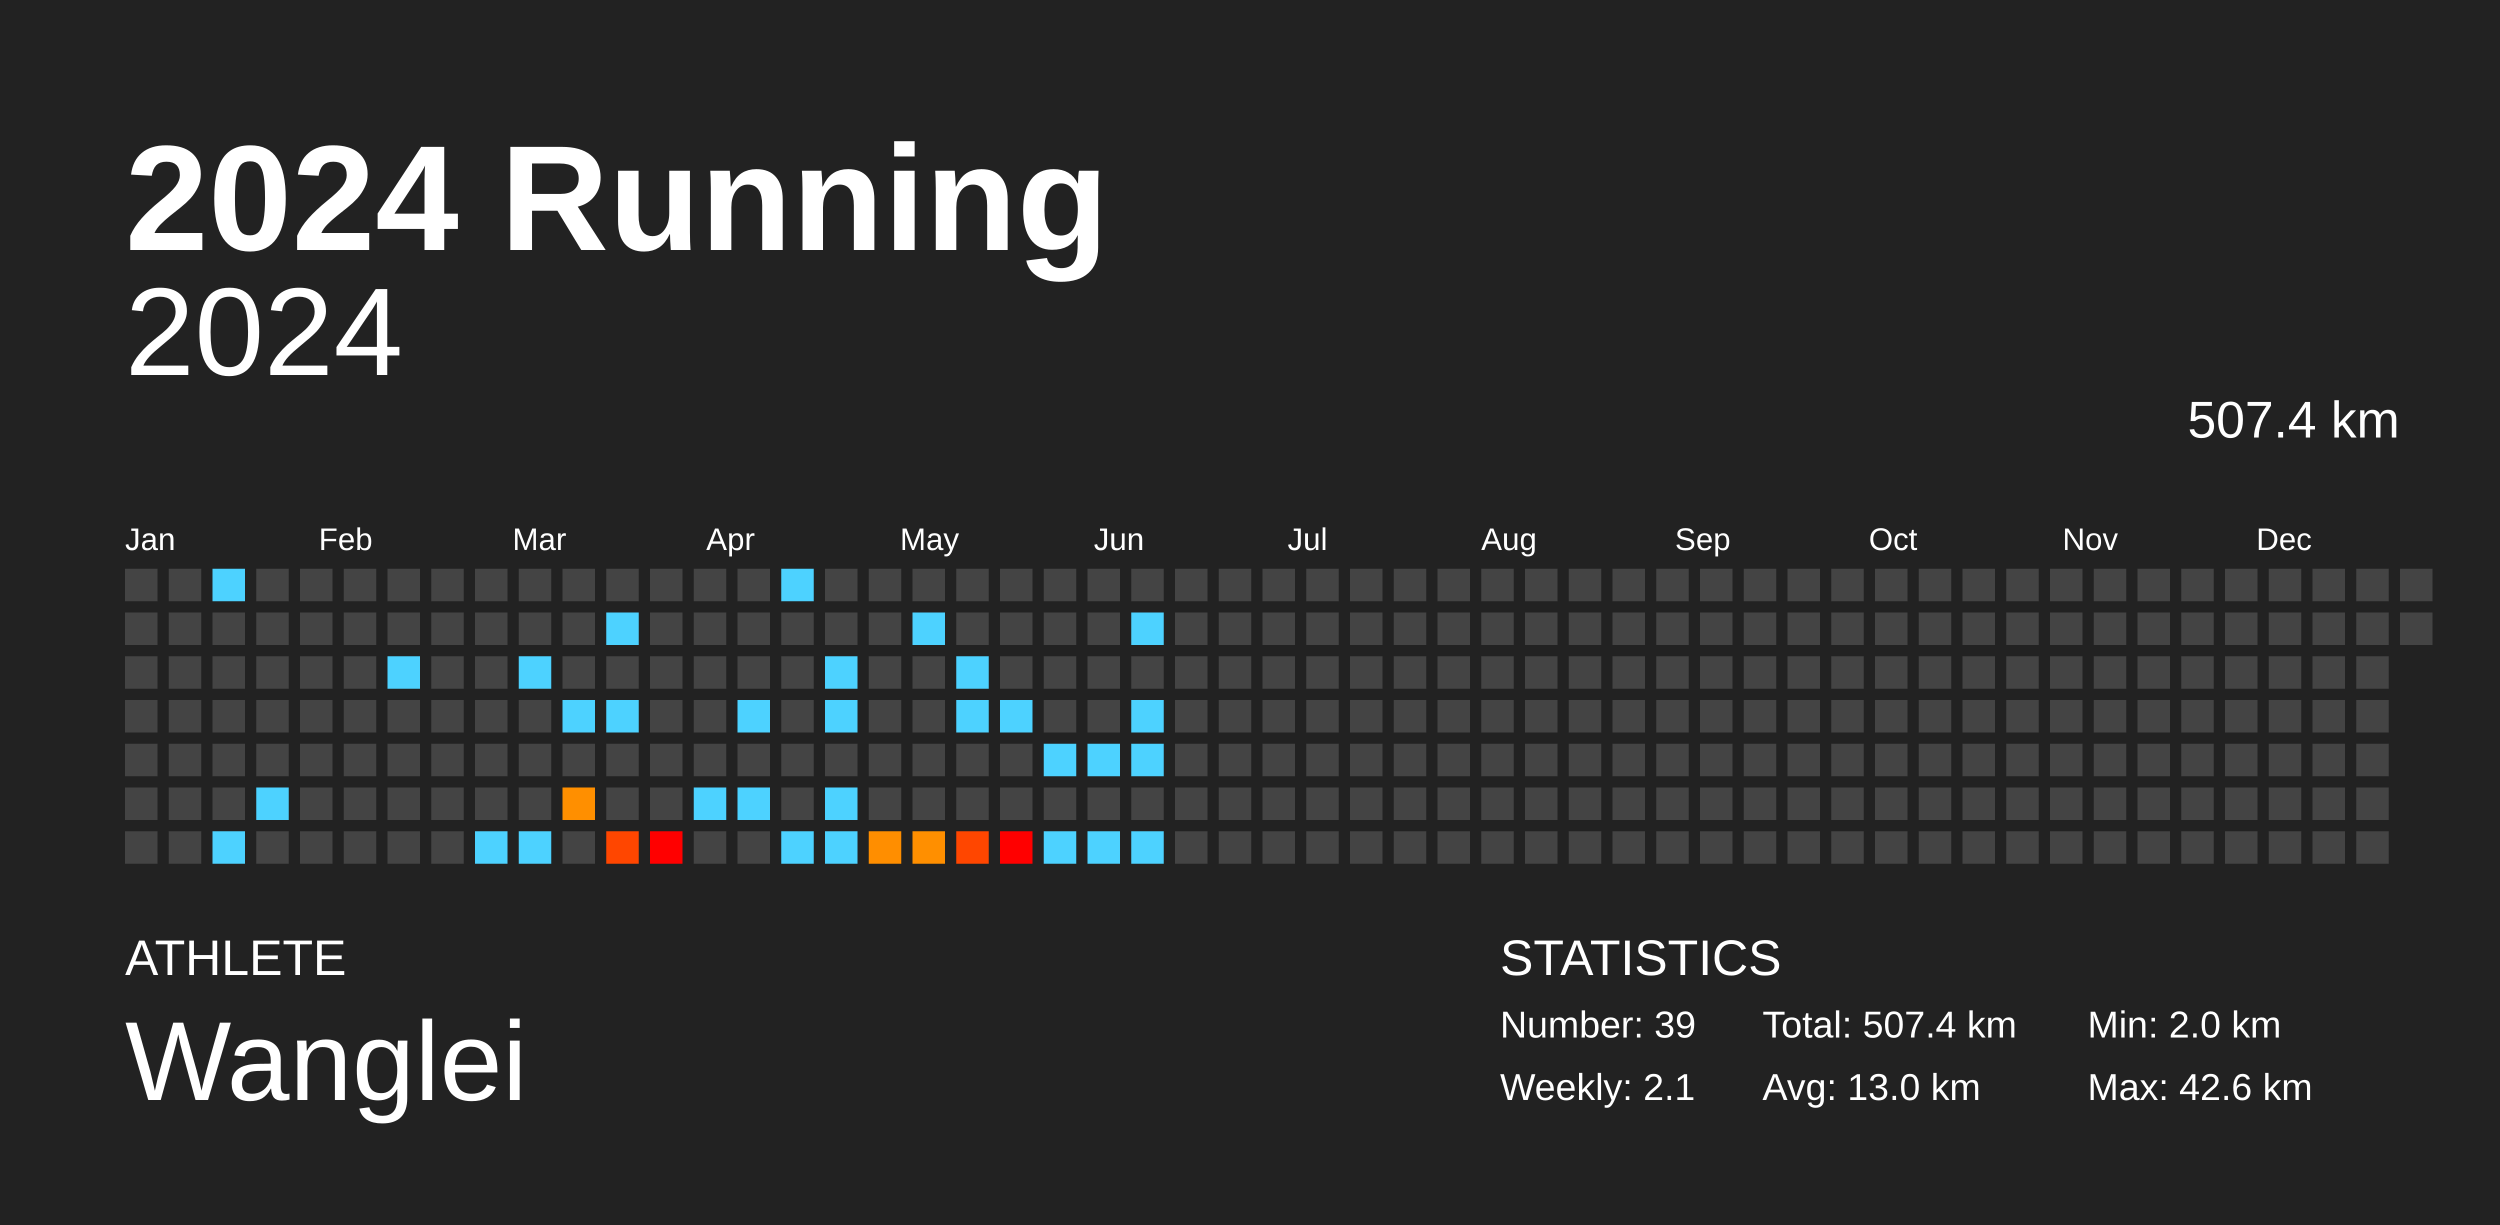
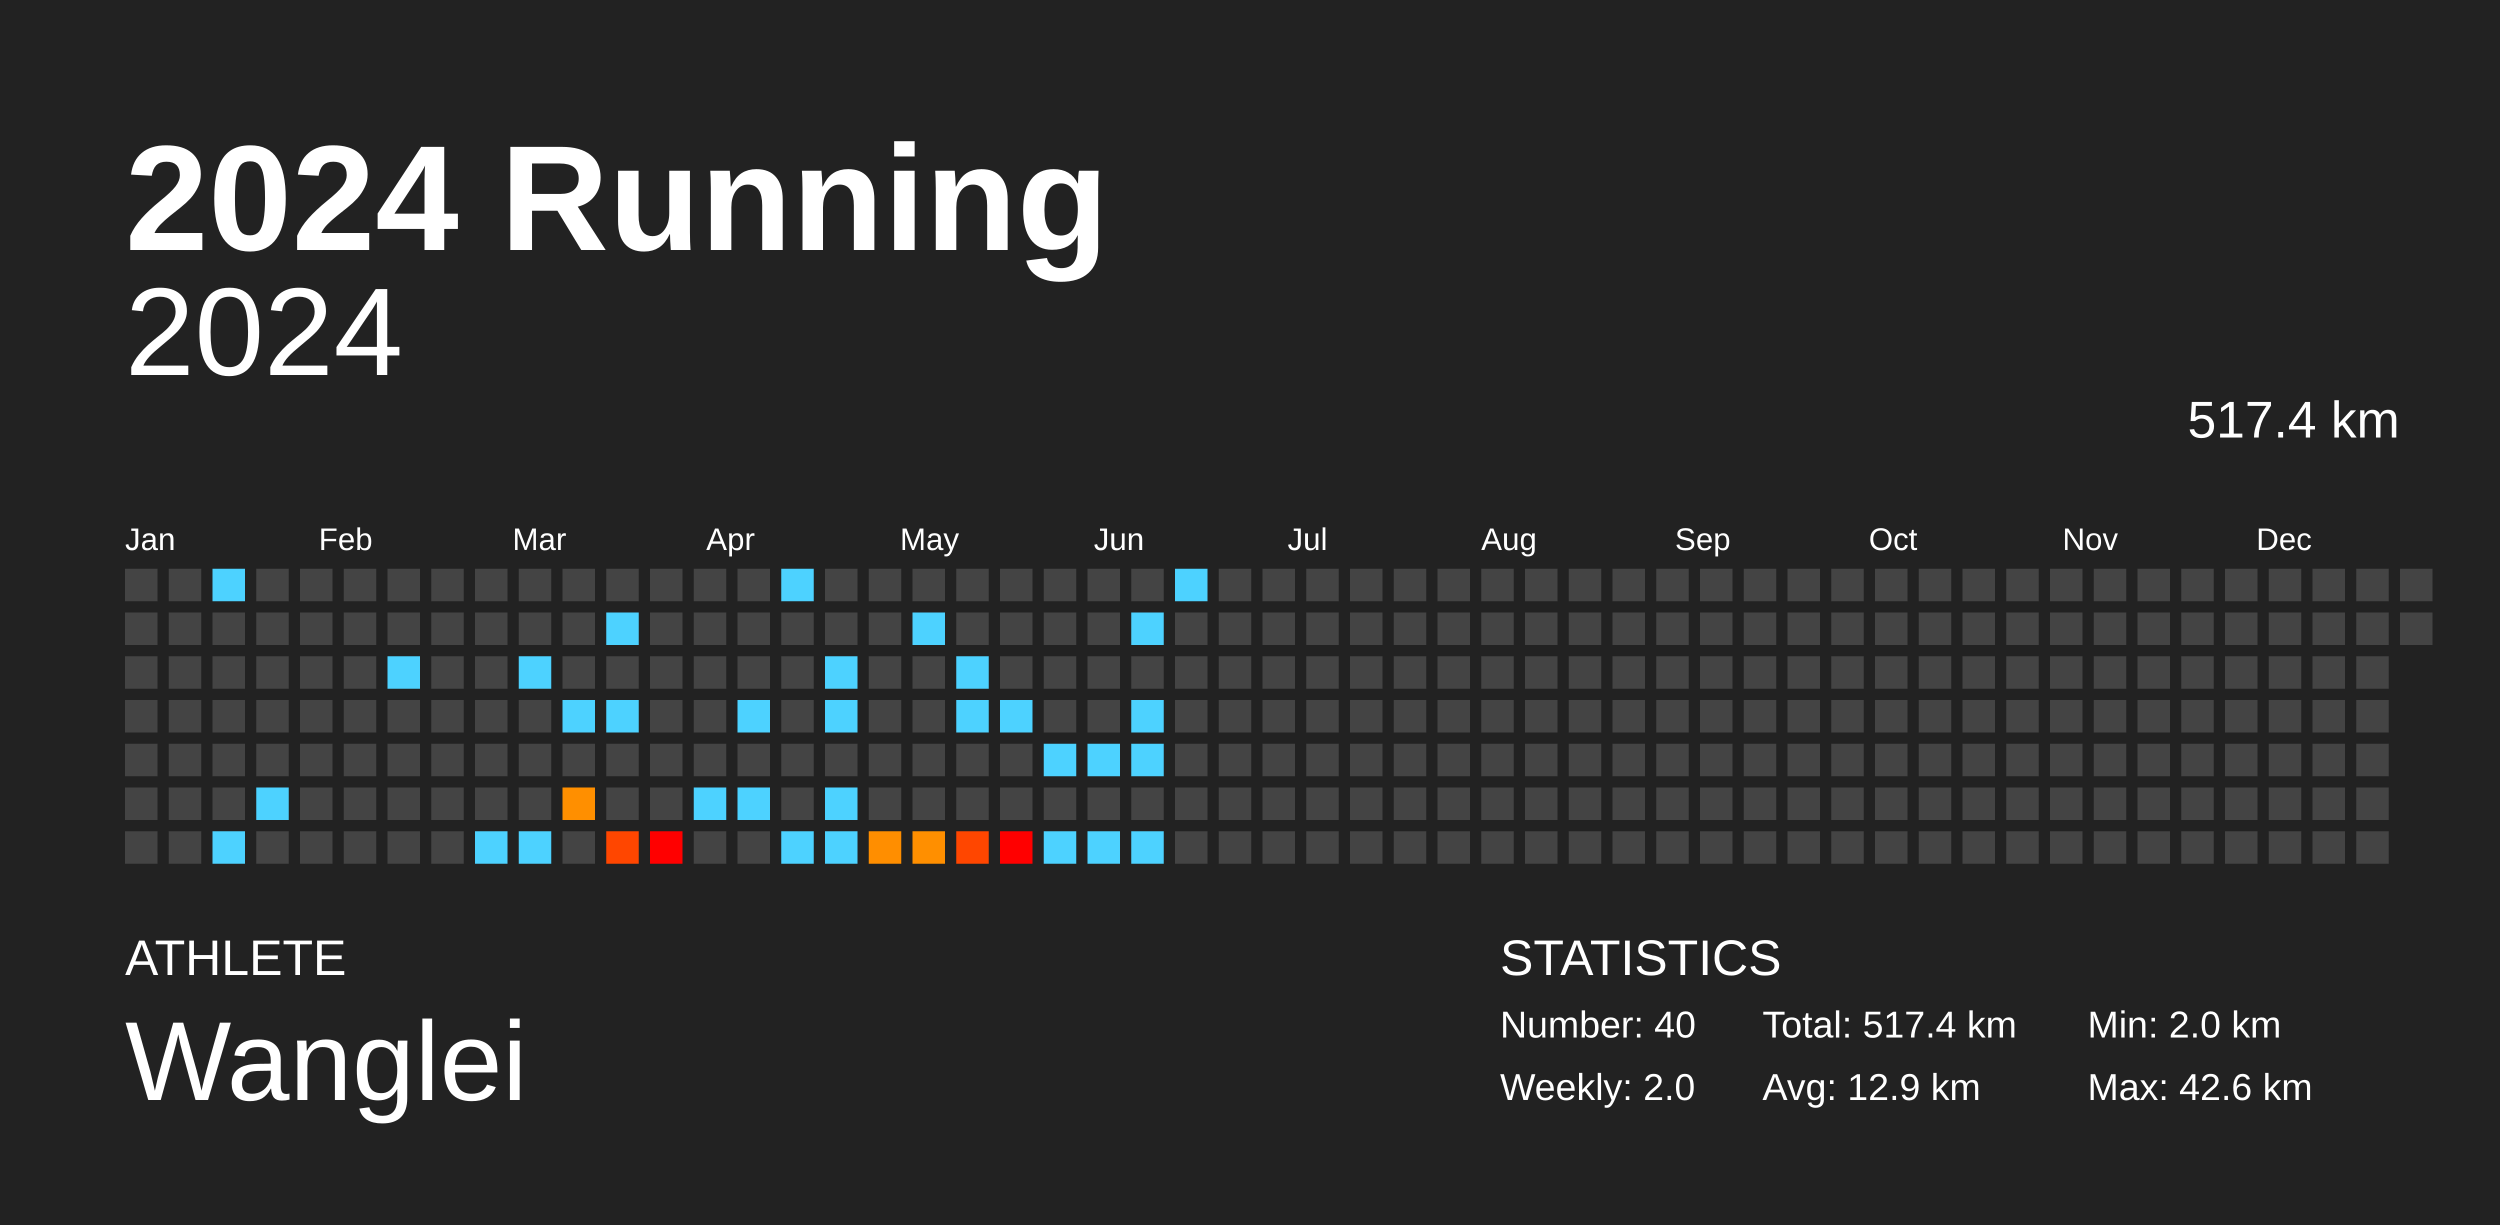
<svg xmlns="http://www.w3.org/2000/svg" baseProfile="full" height="98mm" version="1.1" viewBox="0,0,200,98" width="200mm">
  <defs />
  <rect fill="#222222" height="98" width="200" x="0" y="0" />
  <text fill="#FFFFFF" style="font-size:12px; font-family:Arial; font-weight:bold;" x="10" y="20">2024 Running</text>
  <text fill="#FFFFFF" style="font-size:4px; font-family:Arial" x="10" y="78">ATHLETE</text>
  <text fill="#FFFFFF" style="font-size:9px; font-family:Arial" x="10" y="88">Wanglei</text>
  <text fill="#FFFFFF" style="font-size:4px; font-family:Arial" x="120" y="78">STATISTICS</text>
-   <text fill="#FFFFFF" style="font-size:3px; font-family:Arial" x="120" y="83">Number: 39</text>
-   <text fill="#FFFFFF" style="font-size:3px; font-family:Arial" x="120" y="88">Weekly: 2.1</text>
-   <text fill="#FFFFFF" style="font-size:3px; font-family:Arial" x="141" y="83">Total: 507.4 km</text>
-   <text fill="#FFFFFF" style="font-size:3px; font-family:Arial" x="141" y="88">Avg: 13.0 km</text>
+   <text fill="#FFFFFF" style="font-size:3px; font-family:Arial" x="120" y="83">Number: 40</text>
+   <text fill="#FFFFFF" style="font-size:3px; font-family:Arial" x="120" y="88">Weekly: 2.0</text>
+   <text fill="#FFFFFF" style="font-size:3px; font-family:Arial" x="141" y="83">Total: 517.4 km</text>
+   <text fill="#FFFFFF" style="font-size:3px; font-family:Arial" x="141" y="88">Avg: 12.9 km</text>
  <text fill="#FFFFFF" style="font-size:3px; font-family:Arial" x="167" y="83">Min: 2.0 km</text>
  <text fill="#FFFFFF" style="font-size:3px; font-family:Arial" x="167" y="88">Max: 42.6 km</text>
  <text alignment-baseline="hanging" fill="#FFFFFF" style="font-size:10.0px; font-family:Arial;" x="10" y="30">2024</text>
-   <text alignment-baseline="hanging" fill="#FFFFFF" style="font-size:4.125px; font-family:Arial;" x="175" y="35">507.4 km</text>
+   <text alignment-baseline="hanging" fill="#FFFFFF" style="font-size:4.125px; font-family:Arial;" x="175" y="35">517.4 km</text>
  <text fill="#FFFFFF" style="font-size:2.5px; font-family:Arial" x="10.0" y="44">Jan</text>
  <text fill="#FFFFFF" style="font-size:2.5px; font-family:Arial" x="25.5" y="44">Feb</text>
  <text fill="#FFFFFF" style="font-size:2.5px; font-family:Arial" x="41.0" y="44">Mar</text>
  <text fill="#FFFFFF" style="font-size:2.5px; font-family:Arial" x="56.5" y="44">Apr</text>
  <text fill="#FFFFFF" style="font-size:2.5px; font-family:Arial" x="72.0" y="44">May</text>
  <text fill="#FFFFFF" style="font-size:2.5px; font-family:Arial" x="87.5" y="44">Jun</text>
  <text fill="#FFFFFF" style="font-size:2.5px; font-family:Arial" x="103.0" y="44">Jul</text>
  <text fill="#FFFFFF" style="font-size:2.5px; font-family:Arial" x="118.5" y="44">Aug</text>
  <text fill="#FFFFFF" style="font-size:2.5px; font-family:Arial" x="134.0" y="44">Sep</text>
  <text fill="#FFFFFF" style="font-size:2.5px; font-family:Arial" x="149.5" y="44">Oct</text>
  <text fill="#FFFFFF" style="font-size:2.5px; font-family:Arial" x="165.0" y="44">Nov</text>
  <text fill="#FFFFFF" style="font-size:2.5px; font-family:Arial" x="180.5" y="44">Dec</text>
  <rect fill="#444444" height="2.6" width="2.6" x="10.0" y="45.5" />
  <rect fill="#444444" height="2.6" width="2.6" x="10.0" y="49.0" />
  <rect fill="#444444" height="2.6" width="2.6" x="10.0" y="52.5" />
  <rect fill="#444444" height="2.6" width="2.6" x="10.0" y="56.0" />
  <rect fill="#444444" height="2.6" width="2.6" x="10.0" y="59.5" />
  <rect fill="#444444" height="2.6" width="2.6" x="10.0" y="63.0" />
  <rect fill="#444444" height="2.6" width="2.6" x="10.0" y="66.5" />
  <rect fill="#444444" height="2.6" width="2.6" x="13.5" y="45.5" />
  <rect fill="#444444" height="2.6" width="2.6" x="13.5" y="49.0" />
  <rect fill="#444444" height="2.6" width="2.6" x="13.5" y="52.5" />
  <rect fill="#444444" height="2.6" width="2.6" x="13.5" y="56.0" />
  <rect fill="#444444" height="2.6" width="2.6" x="13.5" y="59.5" />
  <rect fill="#444444" height="2.6" width="2.6" x="13.5" y="63.0" />
  <rect fill="#444444" height="2.6" width="2.6" x="13.5" y="66.5" />
  <rect fill="#4dd2ff" height="2.6" width="2.6" x="17.0" y="45.5" />
  <rect fill="#444444" height="2.6" width="2.6" x="17.0" y="49.0" />
  <rect fill="#444444" height="2.6" width="2.6" x="17.0" y="52.5" />
  <rect fill="#444444" height="2.6" width="2.6" x="17.0" y="56.0" />
  <rect fill="#444444" height="2.6" width="2.6" x="17.0" y="59.5" />
  <rect fill="#444444" height="2.6" width="2.6" x="17.0" y="63.0" />
  <rect fill="#4dd2ff" height="2.6" width="2.6" x="17.0" y="66.5" />
  <rect fill="#444444" height="2.6" width="2.6" x="20.5" y="45.5" />
  <rect fill="#444444" height="2.6" width="2.6" x="20.5" y="49.0" />
  <rect fill="#444444" height="2.6" width="2.6" x="20.5" y="52.5" />
  <rect fill="#444444" height="2.6" width="2.6" x="20.5" y="56.0" />
  <rect fill="#444444" height="2.6" width="2.6" x="20.5" y="59.5" />
  <rect fill="#4dd2ff" height="2.6" width="2.6" x="20.5" y="63.0" />
  <rect fill="#444444" height="2.6" width="2.6" x="20.5" y="66.5" />
  <rect fill="#444444" height="2.6" width="2.6" x="24.0" y="45.5" />
  <rect fill="#444444" height="2.6" width="2.6" x="24.0" y="49.0" />
  <rect fill="#444444" height="2.6" width="2.6" x="24.0" y="52.5" />
  <rect fill="#444444" height="2.6" width="2.6" x="24.0" y="56.0" />
  <rect fill="#444444" height="2.6" width="2.6" x="24.0" y="59.5" />
  <rect fill="#444444" height="2.6" width="2.6" x="24.0" y="63.0" />
  <rect fill="#444444" height="2.6" width="2.6" x="24.0" y="66.5" />
  <rect fill="#444444" height="2.6" width="2.6" x="27.5" y="45.5" />
  <rect fill="#444444" height="2.6" width="2.6" x="27.5" y="49.0" />
  <rect fill="#444444" height="2.6" width="2.6" x="27.5" y="52.5" />
  <rect fill="#444444" height="2.6" width="2.6" x="27.5" y="56.0" />
  <rect fill="#444444" height="2.6" width="2.6" x="27.5" y="59.5" />
  <rect fill="#444444" height="2.6" width="2.6" x="27.5" y="63.0" />
  <rect fill="#444444" height="2.6" width="2.6" x="27.5" y="66.5" />
  <rect fill="#444444" height="2.6" width="2.6" x="31.0" y="45.5" />
  <rect fill="#444444" height="2.6" width="2.6" x="31.0" y="49.0" />
  <rect fill="#4dd2ff" height="2.6" width="2.6" x="31.0" y="52.5" />
  <rect fill="#444444" height="2.6" width="2.6" x="31.0" y="56.0" />
  <rect fill="#444444" height="2.6" width="2.6" x="31.0" y="59.5" />
  <rect fill="#444444" height="2.6" width="2.6" x="31.0" y="63.0" />
  <rect fill="#444444" height="2.6" width="2.6" x="31.0" y="66.5" />
  <rect fill="#444444" height="2.6" width="2.6" x="34.5" y="45.5" />
  <rect fill="#444444" height="2.6" width="2.6" x="34.5" y="49.0" />
  <rect fill="#444444" height="2.6" width="2.6" x="34.5" y="52.5" />
  <rect fill="#444444" height="2.6" width="2.6" x="34.5" y="56.0" />
  <rect fill="#444444" height="2.6" width="2.6" x="34.5" y="59.5" />
  <rect fill="#444444" height="2.6" width="2.6" x="34.5" y="63.0" />
  <rect fill="#444444" height="2.6" width="2.6" x="34.5" y="66.5" />
  <rect fill="#444444" height="2.6" width="2.6" x="38.0" y="45.5" />
  <rect fill="#444444" height="2.6" width="2.6" x="38.0" y="49.0" />
  <rect fill="#444444" height="2.6" width="2.6" x="38.0" y="52.5" />
  <rect fill="#444444" height="2.6" width="2.6" x="38.0" y="56.0" />
  <rect fill="#444444" height="2.6" width="2.6" x="38.0" y="59.5" />
  <rect fill="#444444" height="2.6" width="2.6" x="38.0" y="63.0" />
  <rect fill="#4dd2ff" height="2.6" width="2.6" x="38.0" y="66.5" />
  <rect fill="#444444" height="2.6" width="2.6" x="41.5" y="45.5" />
  <rect fill="#444444" height="2.6" width="2.6" x="41.5" y="49.0" />
  <rect fill="#4dd2ff" height="2.6" width="2.6" x="41.5" y="52.5" />
  <rect fill="#444444" height="2.6" width="2.6" x="41.5" y="56.0" />
  <rect fill="#444444" height="2.6" width="2.6" x="41.5" y="59.5" />
  <rect fill="#444444" height="2.6" width="2.6" x="41.5" y="63.0" />
  <rect fill="#4dd2ff" height="2.6" width="2.6" x="41.5" y="66.5" />
  <rect fill="#444444" height="2.6" width="2.6" x="45.0" y="45.5" />
  <rect fill="#444444" height="2.6" width="2.6" x="45.0" y="49.0" />
  <rect fill="#444444" height="2.6" width="2.6" x="45.0" y="52.5" />
  <rect fill="#4dd2ff" height="2.6" width="2.6" x="45.0" y="56.0" />
  <rect fill="#444444" height="2.6" width="2.6" x="45.0" y="59.5" />
  <rect fill="#ff8f00" height="2.6" width="2.6" x="45.0" y="63.0" />
  <rect fill="#444444" height="2.6" width="2.6" x="45.0" y="66.5" />
  <rect fill="#444444" height="2.6" width="2.6" x="48.5" y="45.5" />
  <rect fill="#4dd2ff" height="2.6" width="2.6" x="48.5" y="49.0" />
  <rect fill="#444444" height="2.6" width="2.6" x="48.5" y="52.5" />
  <rect fill="#4dd2ff" height="2.6" width="2.6" x="48.5" y="56.0" />
  <rect fill="#444444" height="2.6" width="2.6" x="48.5" y="59.5" />
  <rect fill="#444444" height="2.6" width="2.6" x="48.5" y="63.0" />
  <rect fill="#ff4600" height="2.6" width="2.6" x="48.5" y="66.5" />
  <rect fill="#444444" height="2.6" width="2.6" x="52.0" y="45.5" />
  <rect fill="#444444" height="2.6" width="2.6" x="52.0" y="49.0" />
  <rect fill="#444444" height="2.6" width="2.6" x="52.0" y="52.5" />
  <rect fill="#444444" height="2.6" width="2.6" x="52.0" y="56.0" />
  <rect fill="#444444" height="2.6" width="2.6" x="52.0" y="59.5" />
  <rect fill="#444444" height="2.6" width="2.6" x="52.0" y="63.0" />
  <rect fill="red" height="2.6" width="2.6" x="52.0" y="66.5" />
  <rect fill="#444444" height="2.6" width="2.6" x="55.5" y="45.5" />
  <rect fill="#444444" height="2.6" width="2.6" x="55.5" y="49.0" />
  <rect fill="#444444" height="2.6" width="2.6" x="55.5" y="52.5" />
  <rect fill="#444444" height="2.6" width="2.6" x="55.5" y="56.0" />
  <rect fill="#444444" height="2.6" width="2.6" x="55.5" y="59.5" />
  <rect fill="#4dd2ff" height="2.6" width="2.6" x="55.5" y="63.0" />
  <rect fill="#444444" height="2.6" width="2.6" x="55.5" y="66.5" />
  <rect fill="#444444" height="2.6" width="2.6" x="59.0" y="45.5" />
  <rect fill="#444444" height="2.6" width="2.6" x="59.0" y="49.0" />
  <rect fill="#444444" height="2.6" width="2.6" x="59.0" y="52.5" />
  <rect fill="#4dd2ff" height="2.6" width="2.6" x="59.0" y="56.0" />
  <rect fill="#444444" height="2.6" width="2.6" x="59.0" y="59.5" />
  <rect fill="#4dd2ff" height="2.6" width="2.6" x="59.0" y="63.0" />
  <rect fill="#444444" height="2.6" width="2.6" x="59.0" y="66.5" />
  <rect fill="#4dd2ff" height="2.6" width="2.6" x="62.5" y="45.5" />
  <rect fill="#444444" height="2.6" width="2.6" x="62.5" y="49.0" />
  <rect fill="#444444" height="2.6" width="2.6" x="62.5" y="52.5" />
  <rect fill="#444444" height="2.6" width="2.6" x="62.5" y="56.0" />
  <rect fill="#444444" height="2.6" width="2.6" x="62.5" y="59.5" />
  <rect fill="#444444" height="2.6" width="2.6" x="62.5" y="63.0" />
  <rect fill="#4dd2ff" height="2.6" width="2.6" x="62.5" y="66.5" />
  <rect fill="#444444" height="2.6" width="2.6" x="66.0" y="45.5" />
  <rect fill="#444444" height="2.6" width="2.6" x="66.0" y="49.0" />
  <rect fill="#4dd2ff" height="2.6" width="2.6" x="66.0" y="52.5" />
  <rect fill="#4dd2ff" height="2.6" width="2.6" x="66.0" y="56.0" />
  <rect fill="#444444" height="2.6" width="2.6" x="66.0" y="59.5" />
  <rect fill="#4dd2ff" height="2.6" width="2.6" x="66.0" y="63.0" />
  <rect fill="#4dd2ff" height="2.6" width="2.6" x="66.0" y="66.5" />
  <rect fill="#444444" height="2.6" width="2.6" x="69.5" y="45.5" />
  <rect fill="#444444" height="2.6" width="2.6" x="69.5" y="49.0" />
  <rect fill="#444444" height="2.6" width="2.6" x="69.5" y="52.5" />
  <rect fill="#444444" height="2.6" width="2.6" x="69.5" y="56.0" />
  <rect fill="#444444" height="2.6" width="2.6" x="69.5" y="59.5" />
  <rect fill="#444444" height="2.6" width="2.6" x="69.5" y="63.0" />
  <rect fill="#ff8e00" height="2.6" width="2.6" x="69.5" y="66.5" />
  <rect fill="#444444" height="2.6" width="2.6" x="73.0" y="45.5" />
  <rect fill="#4dd2ff" height="2.6" width="2.6" x="73.0" y="49.0" />
  <rect fill="#444444" height="2.6" width="2.6" x="73.0" y="52.5" />
  <rect fill="#444444" height="2.6" width="2.6" x="73.0" y="56.0" />
  <rect fill="#444444" height="2.6" width="2.6" x="73.0" y="59.5" />
  <rect fill="#444444" height="2.6" width="2.6" x="73.0" y="63.0" />
  <rect fill="#ff8f00" height="2.6" width="2.6" x="73.0" y="66.5" />
  <rect fill="#444444" height="2.6" width="2.6" x="76.5" y="45.5" />
  <rect fill="#444444" height="2.6" width="2.6" x="76.5" y="49.0" />
  <rect fill="#4dd2ff" height="2.6" width="2.6" x="76.5" y="52.5" />
  <rect fill="#4dd2ff" height="2.6" width="2.6" x="76.5" y="56.0" />
  <rect fill="#444444" height="2.6" width="2.6" x="76.5" y="59.5" />
  <rect fill="#444444" height="2.6" width="2.6" x="76.5" y="63.0" />
  <rect fill="#ff4600" height="2.6" width="2.6" x="76.5" y="66.5" />
  <rect fill="#444444" height="2.6" width="2.6" x="80.0" y="45.5" />
  <rect fill="#444444" height="2.6" width="2.6" x="80.0" y="49.0" />
  <rect fill="#444444" height="2.6" width="2.6" x="80.0" y="52.5" />
  <rect fill="#4dd2ff" height="2.6" width="2.6" x="80.0" y="56.0" />
  <rect fill="#444444" height="2.6" width="2.6" x="80.0" y="59.5" />
  <rect fill="#444444" height="2.6" width="2.6" x="80.0" y="63.0" />
  <rect fill="red" height="2.6" width="2.6" x="80.0" y="66.5" />
  <rect fill="#444444" height="2.6" width="2.6" x="83.5" y="45.5" />
  <rect fill="#444444" height="2.6" width="2.6" x="83.5" y="49.0" />
  <rect fill="#444444" height="2.6" width="2.6" x="83.5" y="52.5" />
  <rect fill="#444444" height="2.6" width="2.6" x="83.5" y="56.0" />
  <rect fill="#4dd2ff" height="2.6" width="2.6" x="83.5" y="59.5" />
  <rect fill="#444444" height="2.6" width="2.6" x="83.5" y="63.0" />
  <rect fill="#4dd2ff" height="2.6" width="2.6" x="83.5" y="66.5" />
  <rect fill="#444444" height="2.6" width="2.6" x="87.0" y="45.5" />
  <rect fill="#444444" height="2.6" width="2.6" x="87.0" y="49.0" />
  <rect fill="#444444" height="2.6" width="2.6" x="87.0" y="52.5" />
  <rect fill="#444444" height="2.6" width="2.6" x="87.0" y="56.0" />
  <rect fill="#4dd2ff" height="2.6" width="2.6" x="87.0" y="59.5" />
  <rect fill="#444444" height="2.6" width="2.6" x="87.0" y="63.0" />
  <rect fill="#4dd2ff" height="2.6" width="2.6" x="87.0" y="66.5" />
  <rect fill="#444444" height="2.6" width="2.6" x="90.5" y="45.5" />
  <rect fill="#4dd2ff" height="2.6" width="2.6" x="90.5" y="49.0" />
  <rect fill="#444444" height="2.6" width="2.6" x="90.5" y="52.5" />
  <rect fill="#4dd2ff" height="2.6" width="2.6" x="90.5" y="56.0" />
  <rect fill="#4dd2ff" height="2.6" width="2.6" x="90.5" y="59.5" />
  <rect fill="#444444" height="2.6" width="2.6" x="90.5" y="63.0" />
  <rect fill="#4dd2ff" height="2.6" width="2.6" x="90.5" y="66.5" />
-   <rect fill="#444444" height="2.6" width="2.6" x="94.0" y="45.5" />
+   <rect fill="#4dd2ff" height="2.6" width="2.6" x="94.0" y="45.5" />
  <rect fill="#444444" height="2.6" width="2.6" x="94.0" y="49.0" />
  <rect fill="#444444" height="2.6" width="2.6" x="94.0" y="52.5" />
  <rect fill="#444444" height="2.6" width="2.6" x="94.0" y="56.0" />
  <rect fill="#444444" height="2.6" width="2.6" x="94.0" y="59.5" />
  <rect fill="#444444" height="2.6" width="2.6" x="94.0" y="63.0" />
  <rect fill="#444444" height="2.6" width="2.6" x="94.0" y="66.5" />
  <rect fill="#444444" height="2.6" width="2.6" x="97.5" y="45.5" />
  <rect fill="#444444" height="2.6" width="2.6" x="97.5" y="49.0" />
  <rect fill="#444444" height="2.6" width="2.6" x="97.5" y="52.5" />
  <rect fill="#444444" height="2.6" width="2.6" x="97.5" y="56.0" />
  <rect fill="#444444" height="2.6" width="2.6" x="97.5" y="59.5" />
  <rect fill="#444444" height="2.6" width="2.6" x="97.5" y="63.0" />
  <rect fill="#444444" height="2.6" width="2.6" x="97.5" y="66.5" />
  <rect fill="#444444" height="2.6" width="2.6" x="101.0" y="45.5" />
  <rect fill="#444444" height="2.6" width="2.6" x="101.0" y="49.0" />
  <rect fill="#444444" height="2.6" width="2.6" x="101.0" y="52.5" />
  <rect fill="#444444" height="2.6" width="2.6" x="101.0" y="56.0" />
  <rect fill="#444444" height="2.6" width="2.6" x="101.0" y="59.5" />
  <rect fill="#444444" height="2.6" width="2.6" x="101.0" y="63.0" />
  <rect fill="#444444" height="2.6" width="2.6" x="101.0" y="66.5" />
  <rect fill="#444444" height="2.6" width="2.6" x="104.5" y="45.5" />
  <rect fill="#444444" height="2.6" width="2.6" x="104.5" y="49.0" />
  <rect fill="#444444" height="2.6" width="2.6" x="104.5" y="52.5" />
  <rect fill="#444444" height="2.6" width="2.6" x="104.5" y="56.0" />
  <rect fill="#444444" height="2.6" width="2.6" x="104.5" y="59.5" />
  <rect fill="#444444" height="2.6" width="2.6" x="104.5" y="63.0" />
  <rect fill="#444444" height="2.6" width="2.6" x="104.5" y="66.5" />
  <rect fill="#444444" height="2.6" width="2.6" x="108.0" y="45.5" />
  <rect fill="#444444" height="2.6" width="2.6" x="108.0" y="49.0" />
  <rect fill="#444444" height="2.6" width="2.6" x="108.0" y="52.5" />
  <rect fill="#444444" height="2.6" width="2.6" x="108.0" y="56.0" />
  <rect fill="#444444" height="2.6" width="2.6" x="108.0" y="59.5" />
  <rect fill="#444444" height="2.6" width="2.6" x="108.0" y="63.0" />
  <rect fill="#444444" height="2.6" width="2.6" x="108.0" y="66.5" />
  <rect fill="#444444" height="2.6" width="2.6" x="111.5" y="45.5" />
  <rect fill="#444444" height="2.6" width="2.6" x="111.5" y="49.0" />
  <rect fill="#444444" height="2.6" width="2.6" x="111.5" y="52.5" />
  <rect fill="#444444" height="2.6" width="2.6" x="111.5" y="56.0" />
  <rect fill="#444444" height="2.6" width="2.6" x="111.5" y="59.5" />
  <rect fill="#444444" height="2.6" width="2.6" x="111.5" y="63.0" />
  <rect fill="#444444" height="2.6" width="2.6" x="111.5" y="66.5" />
  <rect fill="#444444" height="2.6" width="2.6" x="115.0" y="45.5" />
  <rect fill="#444444" height="2.6" width="2.6" x="115.0" y="49.0" />
  <rect fill="#444444" height="2.6" width="2.6" x="115.0" y="52.5" />
  <rect fill="#444444" height="2.6" width="2.6" x="115.0" y="56.0" />
  <rect fill="#444444" height="2.6" width="2.6" x="115.0" y="59.5" />
  <rect fill="#444444" height="2.6" width="2.6" x="115.0" y="63.0" />
  <rect fill="#444444" height="2.6" width="2.6" x="115.0" y="66.5" />
  <rect fill="#444444" height="2.6" width="2.6" x="118.5" y="45.5" />
  <rect fill="#444444" height="2.6" width="2.6" x="118.5" y="49.0" />
  <rect fill="#444444" height="2.6" width="2.6" x="118.5" y="52.5" />
  <rect fill="#444444" height="2.6" width="2.6" x="118.5" y="56.0" />
  <rect fill="#444444" height="2.6" width="2.6" x="118.5" y="59.5" />
  <rect fill="#444444" height="2.6" width="2.6" x="118.5" y="63.0" />
  <rect fill="#444444" height="2.6" width="2.6" x="118.5" y="66.5" />
  <rect fill="#444444" height="2.6" width="2.6" x="122.0" y="45.5" />
  <rect fill="#444444" height="2.6" width="2.6" x="122.0" y="49.0" />
  <rect fill="#444444" height="2.6" width="2.6" x="122.0" y="52.5" />
  <rect fill="#444444" height="2.6" width="2.6" x="122.0" y="56.0" />
  <rect fill="#444444" height="2.6" width="2.6" x="122.0" y="59.5" />
  <rect fill="#444444" height="2.6" width="2.6" x="122.0" y="63.0" />
  <rect fill="#444444" height="2.6" width="2.6" x="122.0" y="66.5" />
  <rect fill="#444444" height="2.6" width="2.6" x="125.5" y="45.5" />
  <rect fill="#444444" height="2.6" width="2.6" x="125.5" y="49.0" />
  <rect fill="#444444" height="2.6" width="2.6" x="125.5" y="52.5" />
  <rect fill="#444444" height="2.6" width="2.6" x="125.5" y="56.0" />
  <rect fill="#444444" height="2.6" width="2.6" x="125.5" y="59.5" />
  <rect fill="#444444" height="2.6" width="2.6" x="125.5" y="63.0" />
  <rect fill="#444444" height="2.6" width="2.6" x="125.5" y="66.5" />
  <rect fill="#444444" height="2.6" width="2.6" x="129.0" y="45.5" />
  <rect fill="#444444" height="2.6" width="2.6" x="129.0" y="49.0" />
  <rect fill="#444444" height="2.6" width="2.6" x="129.0" y="52.5" />
  <rect fill="#444444" height="2.6" width="2.6" x="129.0" y="56.0" />
  <rect fill="#444444" height="2.6" width="2.6" x="129.0" y="59.5" />
  <rect fill="#444444" height="2.6" width="2.6" x="129.0" y="63.0" />
  <rect fill="#444444" height="2.6" width="2.6" x="129.0" y="66.5" />
  <rect fill="#444444" height="2.6" width="2.6" x="132.5" y="45.5" />
  <rect fill="#444444" height="2.6" width="2.6" x="132.5" y="49.0" />
  <rect fill="#444444" height="2.6" width="2.6" x="132.5" y="52.5" />
  <rect fill="#444444" height="2.6" width="2.6" x="132.5" y="56.0" />
  <rect fill="#444444" height="2.6" width="2.6" x="132.5" y="59.5" />
  <rect fill="#444444" height="2.6" width="2.6" x="132.5" y="63.0" />
  <rect fill="#444444" height="2.6" width="2.6" x="132.5" y="66.5" />
  <rect fill="#444444" height="2.6" width="2.6" x="136.0" y="45.5" />
  <rect fill="#444444" height="2.6" width="2.6" x="136.0" y="49.0" />
  <rect fill="#444444" height="2.6" width="2.6" x="136.0" y="52.5" />
  <rect fill="#444444" height="2.6" width="2.6" x="136.0" y="56.0" />
  <rect fill="#444444" height="2.6" width="2.6" x="136.0" y="59.5" />
  <rect fill="#444444" height="2.6" width="2.6" x="136.0" y="63.0" />
  <rect fill="#444444" height="2.6" width="2.6" x="136.0" y="66.5" />
  <rect fill="#444444" height="2.6" width="2.6" x="139.5" y="45.5" />
  <rect fill="#444444" height="2.6" width="2.6" x="139.5" y="49.0" />
  <rect fill="#444444" height="2.6" width="2.6" x="139.5" y="52.5" />
  <rect fill="#444444" height="2.6" width="2.6" x="139.5" y="56.0" />
  <rect fill="#444444" height="2.6" width="2.6" x="139.5" y="59.5" />
  <rect fill="#444444" height="2.6" width="2.6" x="139.5" y="63.0" />
  <rect fill="#444444" height="2.6" width="2.6" x="139.5" y="66.5" />
  <rect fill="#444444" height="2.6" width="2.6" x="143.0" y="45.5" />
  <rect fill="#444444" height="2.6" width="2.6" x="143.0" y="49.0" />
  <rect fill="#444444" height="2.6" width="2.6" x="143.0" y="52.5" />
  <rect fill="#444444" height="2.6" width="2.6" x="143.0" y="56.0" />
  <rect fill="#444444" height="2.6" width="2.6" x="143.0" y="59.5" />
  <rect fill="#444444" height="2.6" width="2.6" x="143.0" y="63.0" />
  <rect fill="#444444" height="2.6" width="2.6" x="143.0" y="66.5" />
  <rect fill="#444444" height="2.6" width="2.6" x="146.5" y="45.5" />
  <rect fill="#444444" height="2.6" width="2.6" x="146.5" y="49.0" />
  <rect fill="#444444" height="2.6" width="2.6" x="146.5" y="52.5" />
  <rect fill="#444444" height="2.6" width="2.6" x="146.5" y="56.0" />
  <rect fill="#444444" height="2.6" width="2.6" x="146.5" y="59.5" />
  <rect fill="#444444" height="2.6" width="2.6" x="146.5" y="63.0" />
  <rect fill="#444444" height="2.6" width="2.6" x="146.5" y="66.5" />
  <rect fill="#444444" height="2.6" width="2.6" x="150.0" y="45.5" />
  <rect fill="#444444" height="2.6" width="2.6" x="150.0" y="49.0" />
  <rect fill="#444444" height="2.6" width="2.6" x="150.0" y="52.5" />
  <rect fill="#444444" height="2.6" width="2.6" x="150.0" y="56.0" />
  <rect fill="#444444" height="2.6" width="2.6" x="150.0" y="59.5" />
  <rect fill="#444444" height="2.6" width="2.6" x="150.0" y="63.0" />
  <rect fill="#444444" height="2.6" width="2.6" x="150.0" y="66.5" />
  <rect fill="#444444" height="2.6" width="2.6" x="153.5" y="45.5" />
  <rect fill="#444444" height="2.6" width="2.6" x="153.5" y="49.0" />
  <rect fill="#444444" height="2.6" width="2.6" x="153.5" y="52.5" />
  <rect fill="#444444" height="2.6" width="2.6" x="153.5" y="56.0" />
  <rect fill="#444444" height="2.6" width="2.6" x="153.5" y="59.5" />
  <rect fill="#444444" height="2.6" width="2.6" x="153.5" y="63.0" />
  <rect fill="#444444" height="2.6" width="2.6" x="153.5" y="66.5" />
  <rect fill="#444444" height="2.6" width="2.6" x="157.0" y="45.5" />
  <rect fill="#444444" height="2.6" width="2.6" x="157.0" y="49.0" />
  <rect fill="#444444" height="2.6" width="2.6" x="157.0" y="52.5" />
  <rect fill="#444444" height="2.6" width="2.6" x="157.0" y="56.0" />
  <rect fill="#444444" height="2.6" width="2.6" x="157.0" y="59.5" />
  <rect fill="#444444" height="2.6" width="2.6" x="157.0" y="63.0" />
  <rect fill="#444444" height="2.6" width="2.6" x="157.0" y="66.5" />
  <rect fill="#444444" height="2.6" width="2.6" x="160.5" y="45.5" />
  <rect fill="#444444" height="2.6" width="2.6" x="160.5" y="49.0" />
  <rect fill="#444444" height="2.6" width="2.6" x="160.5" y="52.5" />
  <rect fill="#444444" height="2.6" width="2.6" x="160.5" y="56.0" />
  <rect fill="#444444" height="2.6" width="2.6" x="160.5" y="59.5" />
  <rect fill="#444444" height="2.6" width="2.6" x="160.5" y="63.0" />
  <rect fill="#444444" height="2.6" width="2.6" x="160.5" y="66.5" />
  <rect fill="#444444" height="2.6" width="2.6" x="164.0" y="45.5" />
  <rect fill="#444444" height="2.6" width="2.6" x="164.0" y="49.0" />
  <rect fill="#444444" height="2.6" width="2.6" x="164.0" y="52.5" />
  <rect fill="#444444" height="2.6" width="2.6" x="164.0" y="56.0" />
  <rect fill="#444444" height="2.6" width="2.6" x="164.0" y="59.5" />
  <rect fill="#444444" height="2.6" width="2.6" x="164.0" y="63.0" />
  <rect fill="#444444" height="2.6" width="2.6" x="164.0" y="66.5" />
  <rect fill="#444444" height="2.6" width="2.6" x="167.5" y="45.5" />
  <rect fill="#444444" height="2.6" width="2.6" x="167.5" y="49.0" />
  <rect fill="#444444" height="2.6" width="2.6" x="167.5" y="52.5" />
  <rect fill="#444444" height="2.6" width="2.6" x="167.5" y="56.0" />
  <rect fill="#444444" height="2.6" width="2.6" x="167.5" y="59.5" />
  <rect fill="#444444" height="2.6" width="2.6" x="167.5" y="63.0" />
  <rect fill="#444444" height="2.6" width="2.6" x="167.5" y="66.5" />
  <rect fill="#444444" height="2.6" width="2.6" x="171.0" y="45.5" />
  <rect fill="#444444" height="2.6" width="2.6" x="171.0" y="49.0" />
  <rect fill="#444444" height="2.6" width="2.6" x="171.0" y="52.5" />
  <rect fill="#444444" height="2.6" width="2.6" x="171.0" y="56.0" />
  <rect fill="#444444" height="2.6" width="2.6" x="171.0" y="59.5" />
  <rect fill="#444444" height="2.6" width="2.6" x="171.0" y="63.0" />
  <rect fill="#444444" height="2.6" width="2.6" x="171.0" y="66.5" />
  <rect fill="#444444" height="2.6" width="2.6" x="174.5" y="45.5" />
  <rect fill="#444444" height="2.6" width="2.6" x="174.5" y="49.0" />
  <rect fill="#444444" height="2.6" width="2.6" x="174.5" y="52.5" />
  <rect fill="#444444" height="2.6" width="2.6" x="174.5" y="56.0" />
  <rect fill="#444444" height="2.6" width="2.6" x="174.5" y="59.5" />
  <rect fill="#444444" height="2.6" width="2.6" x="174.5" y="63.0" />
  <rect fill="#444444" height="2.6" width="2.6" x="174.5" y="66.5" />
  <rect fill="#444444" height="2.6" width="2.6" x="178.0" y="45.5" />
  <rect fill="#444444" height="2.6" width="2.6" x="178.0" y="49.0" />
  <rect fill="#444444" height="2.6" width="2.6" x="178.0" y="52.5" />
  <rect fill="#444444" height="2.6" width="2.6" x="178.0" y="56.0" />
  <rect fill="#444444" height="2.6" width="2.6" x="178.0" y="59.5" />
  <rect fill="#444444" height="2.6" width="2.6" x="178.0" y="63.0" />
  <rect fill="#444444" height="2.6" width="2.6" x="178.0" y="66.5" />
  <rect fill="#444444" height="2.6" width="2.6" x="181.5" y="45.5" />
  <rect fill="#444444" height="2.6" width="2.6" x="181.5" y="49.0" />
  <rect fill="#444444" height="2.6" width="2.6" x="181.5" y="52.5" />
  <rect fill="#444444" height="2.6" width="2.6" x="181.5" y="56.0" />
  <rect fill="#444444" height="2.6" width="2.6" x="181.5" y="59.5" />
  <rect fill="#444444" height="2.6" width="2.6" x="181.5" y="63.0" />
  <rect fill="#444444" height="2.6" width="2.6" x="181.5" y="66.5" />
  <rect fill="#444444" height="2.6" width="2.6" x="185.0" y="45.5" />
  <rect fill="#444444" height="2.6" width="2.6" x="185.0" y="49.0" />
  <rect fill="#444444" height="2.6" width="2.6" x="185.0" y="52.5" />
  <rect fill="#444444" height="2.6" width="2.6" x="185.0" y="56.0" />
  <rect fill="#444444" height="2.6" width="2.6" x="185.0" y="59.5" />
  <rect fill="#444444" height="2.6" width="2.6" x="185.0" y="63.0" />
  <rect fill="#444444" height="2.6" width="2.6" x="185.0" y="66.5" />
  <rect fill="#444444" height="2.6" width="2.6" x="188.5" y="45.5" />
  <rect fill="#444444" height="2.6" width="2.6" x="188.5" y="49.0" />
  <rect fill="#444444" height="2.6" width="2.6" x="188.5" y="52.5" />
  <rect fill="#444444" height="2.6" width="2.6" x="188.5" y="56.0" />
  <rect fill="#444444" height="2.6" width="2.6" x="188.5" y="59.5" />
  <rect fill="#444444" height="2.6" width="2.6" x="188.5" y="63.0" />
  <rect fill="#444444" height="2.6" width="2.6" x="188.5" y="66.5" />
  <rect fill="#444444" height="2.6" width="2.6" x="192.0" y="45.5" />
  <rect fill="#444444" height="2.6" width="2.6" x="192.0" y="49.0" />
</svg>
